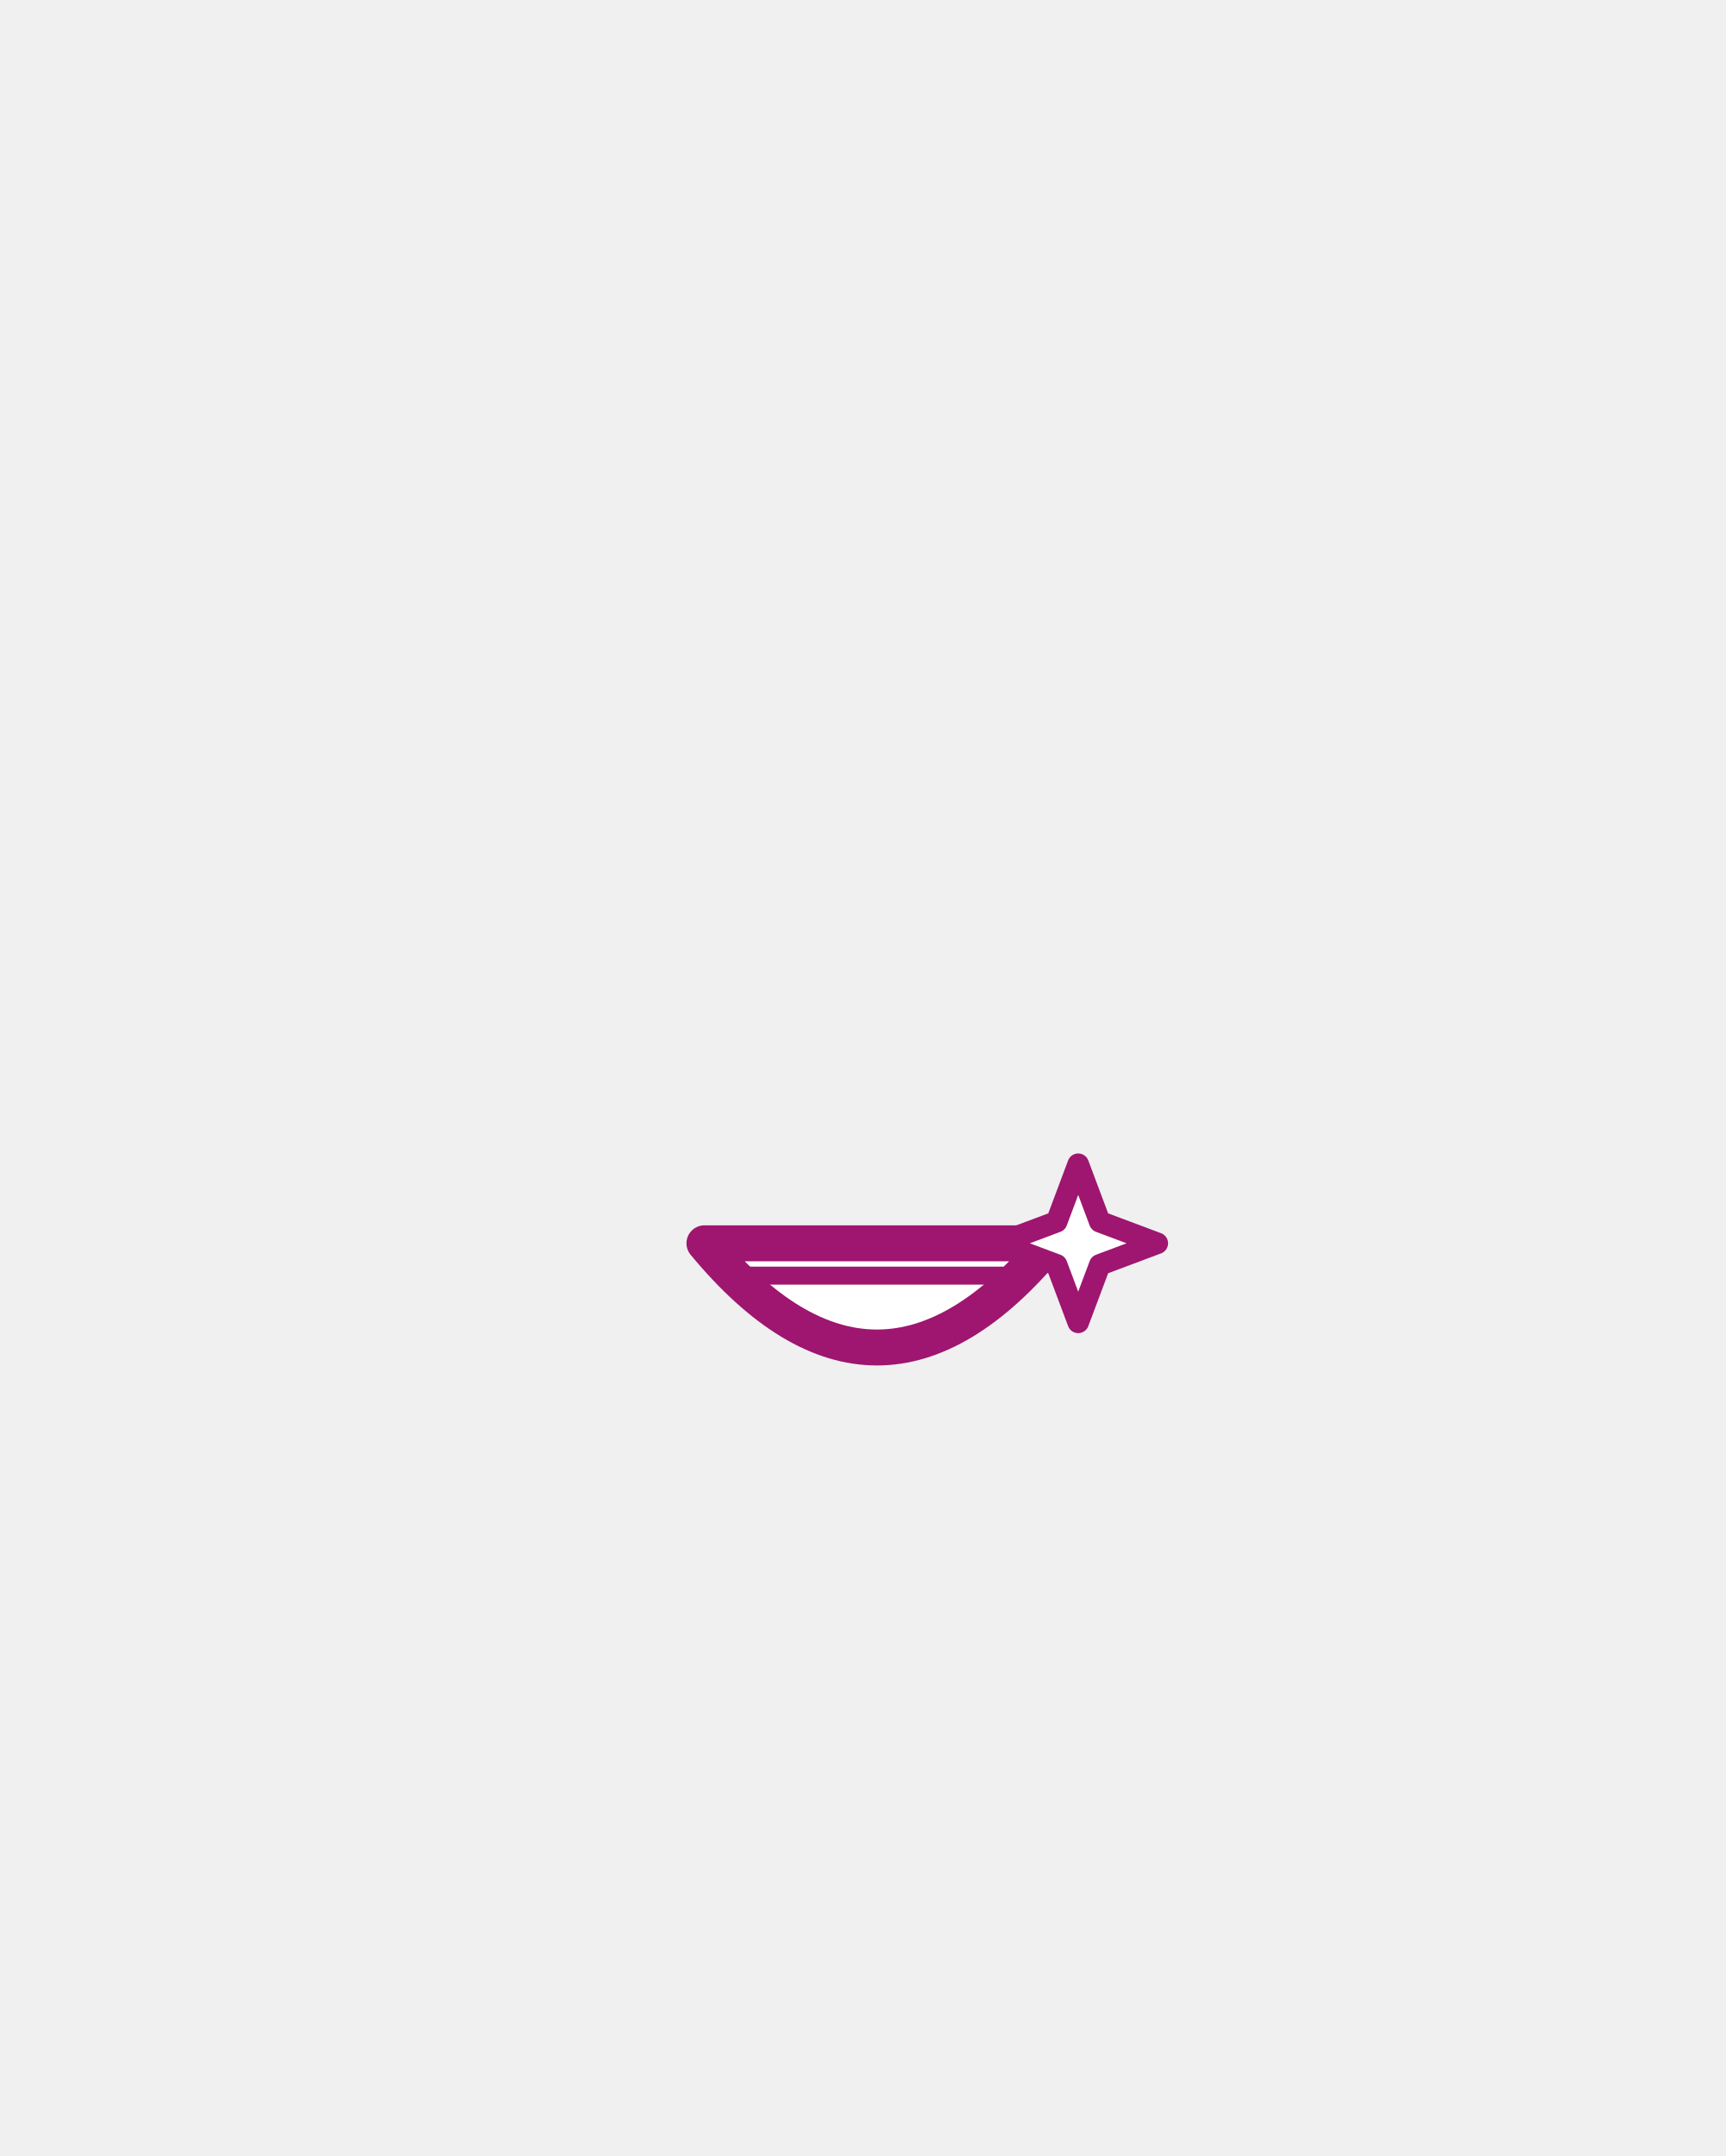
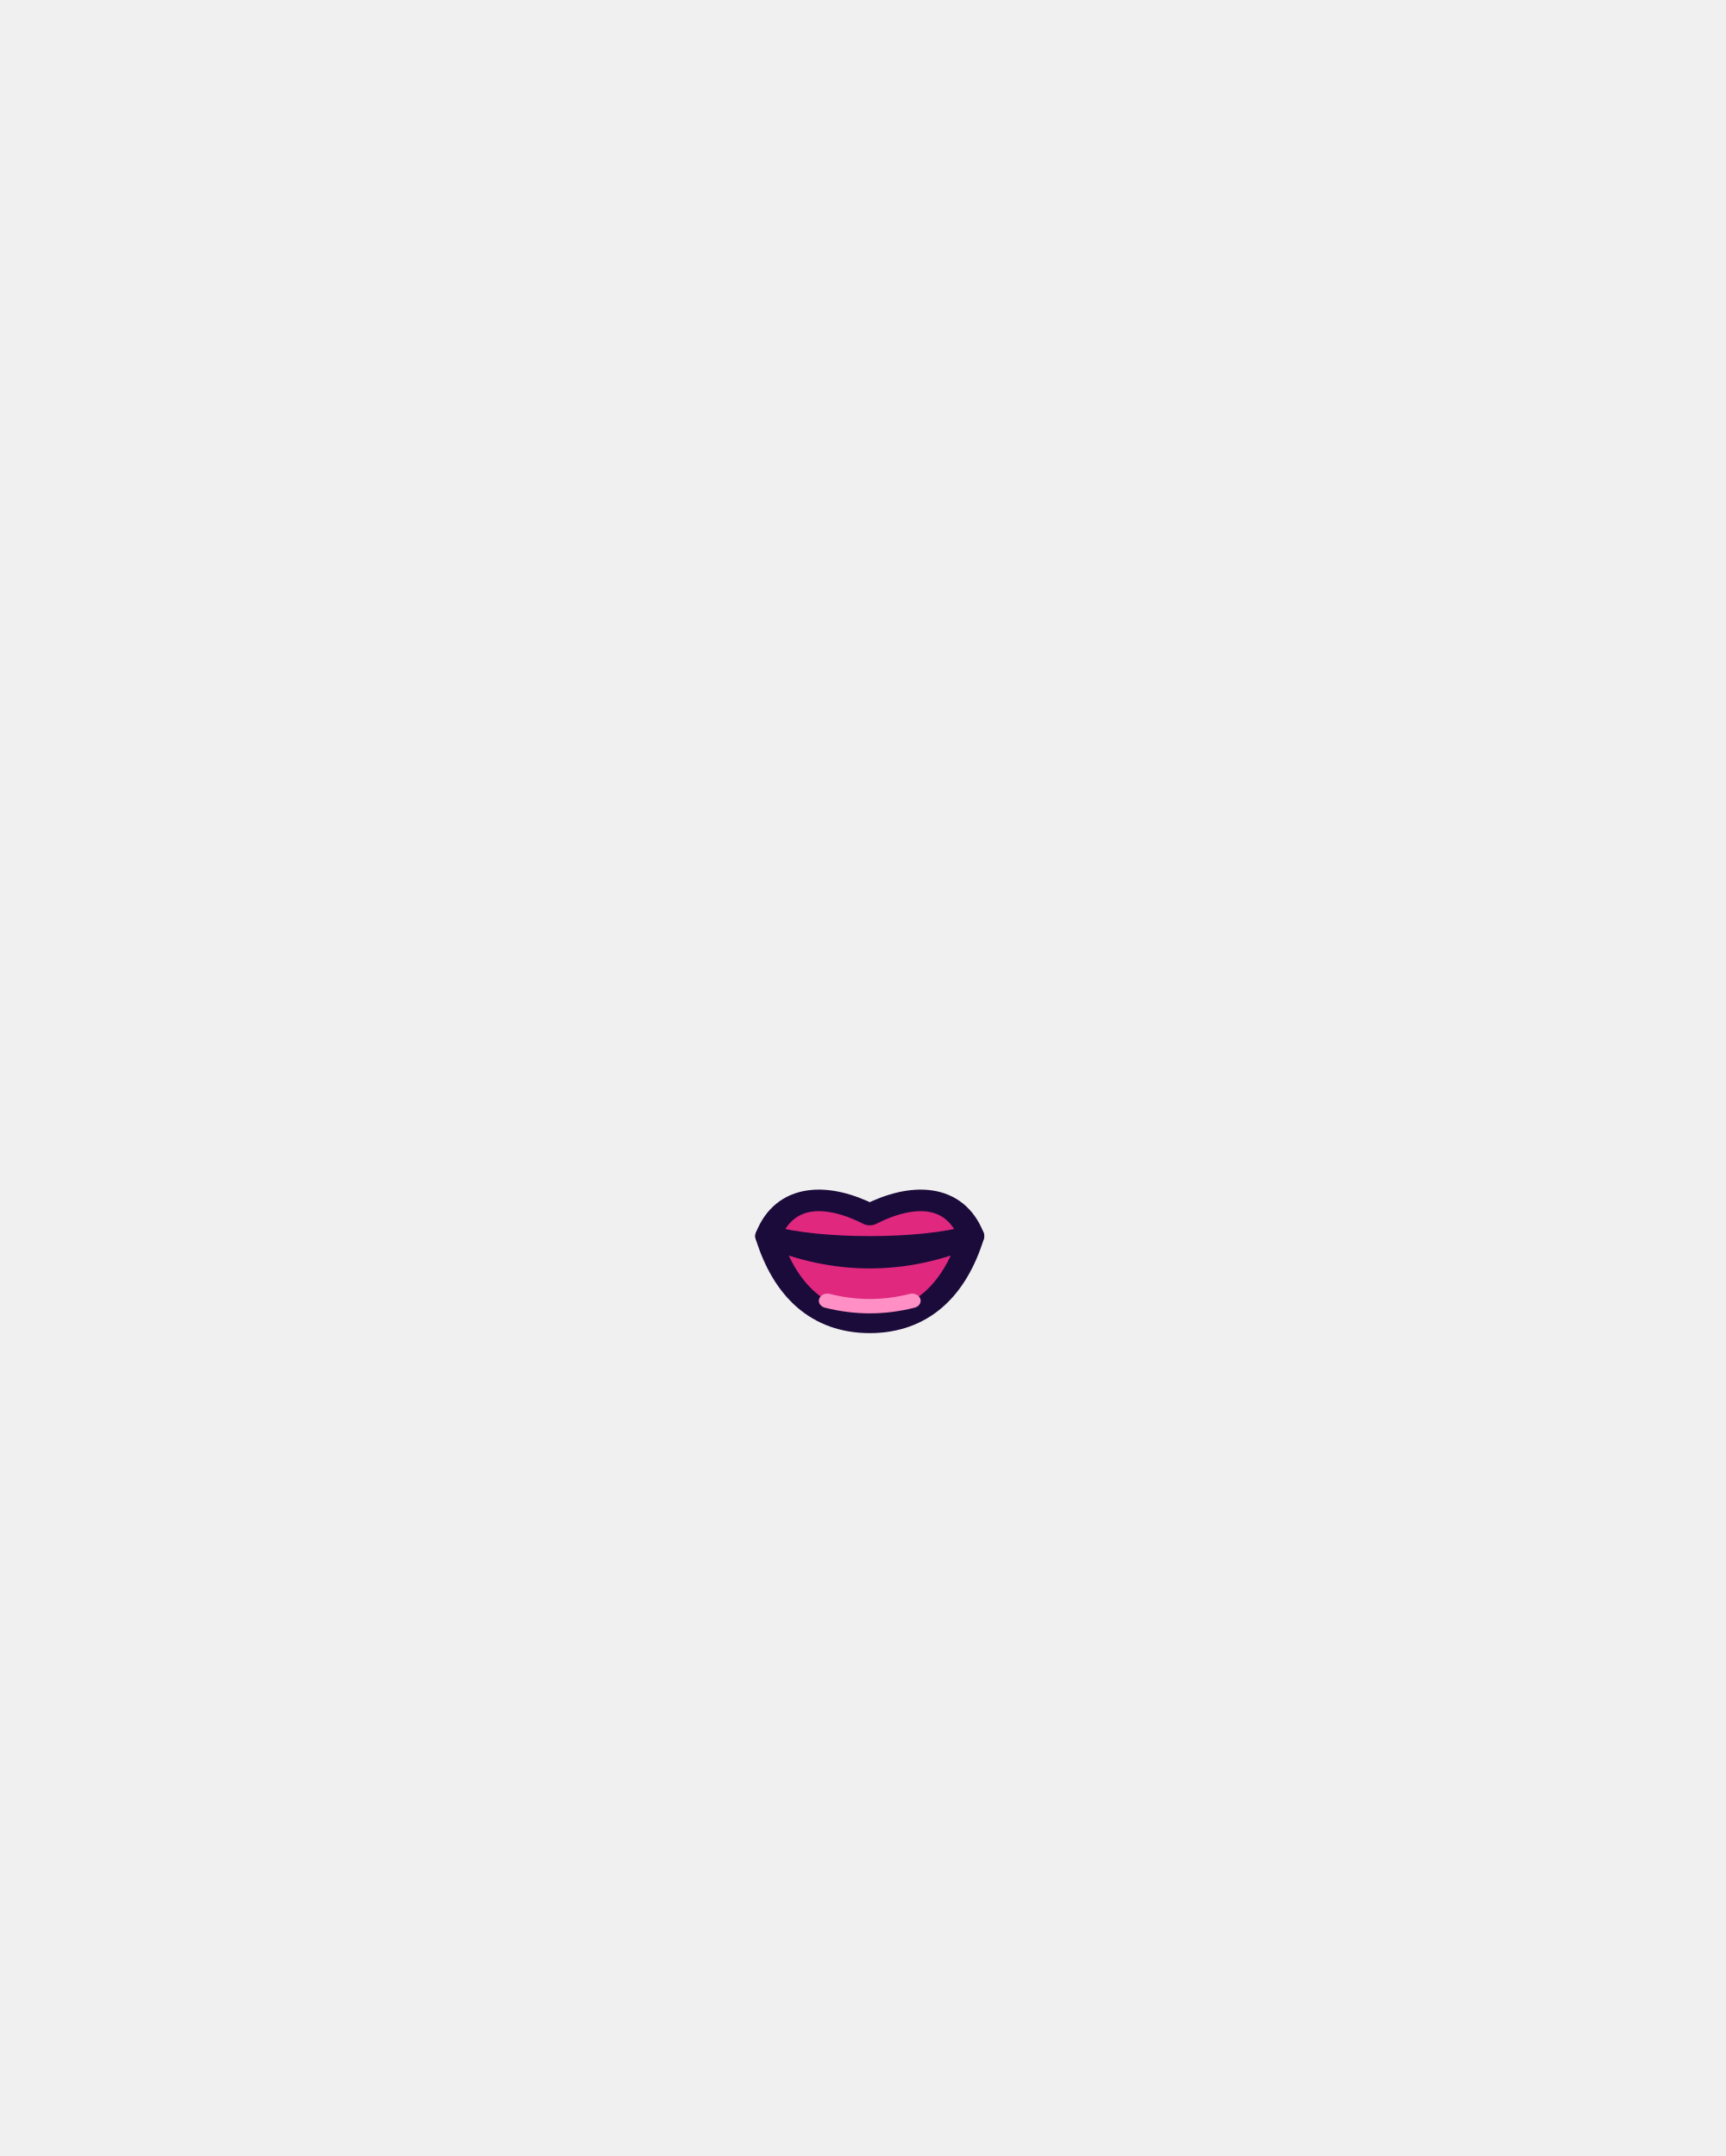
<svg xmlns="http://www.w3.org/2000/svg" viewBox="0 0 240 300" width="960" height="1200" overflow="visible">
-   <g stroke="#9E1670" stroke-width="5" stroke-linejoin="round" stroke-linecap="round">
-     <path d="M98 173 Q122 202 146 173 Z" fill="#FFFFFF" />
-     <path d="M102 177.5 L142 177.5" fill="none" stroke-width="2.5" />
-     <path d="M150 162 l3 8 l8 3 l-8 3 l-3 8 l-3 -8 l-8 -3 l8 -3 Z" fill="#FFFFFF" stroke-width="3" />
+   <g stroke="#1B0B3A" stroke-width="3" stroke-linejoin="round" stroke-linecap="round">
+     <g transform="translate(121 0) scale(1.18 1) translate(-121 0)">
+       <path d="M109 172 Q121 178 133 172 Z" fill="#3B1430" stroke="none" />
+       <path d="M111 173 Q121 175 131 173 L130 176 Q121 177.5 112 176 Z" fill="#FFFFFF" stroke-width="2" />
+       <path d="M109 172 C111 166 116 166 121 169 C126 166 131 166 133 172 C127 174 115 174 109 172 Z" fill="#E0287F" />
+       <path d="M109 172 C111 179.6 115 184 121 184 C127 184 131 179.6 133 172 Q121 178 109 172 Z" fill="#E0287F" />
+       <path d="M116 181 Q121 182.5 126 181" fill="none" stroke="#FF8FC4" stroke-width="2" />
+     </g>
  </g>
</svg>
